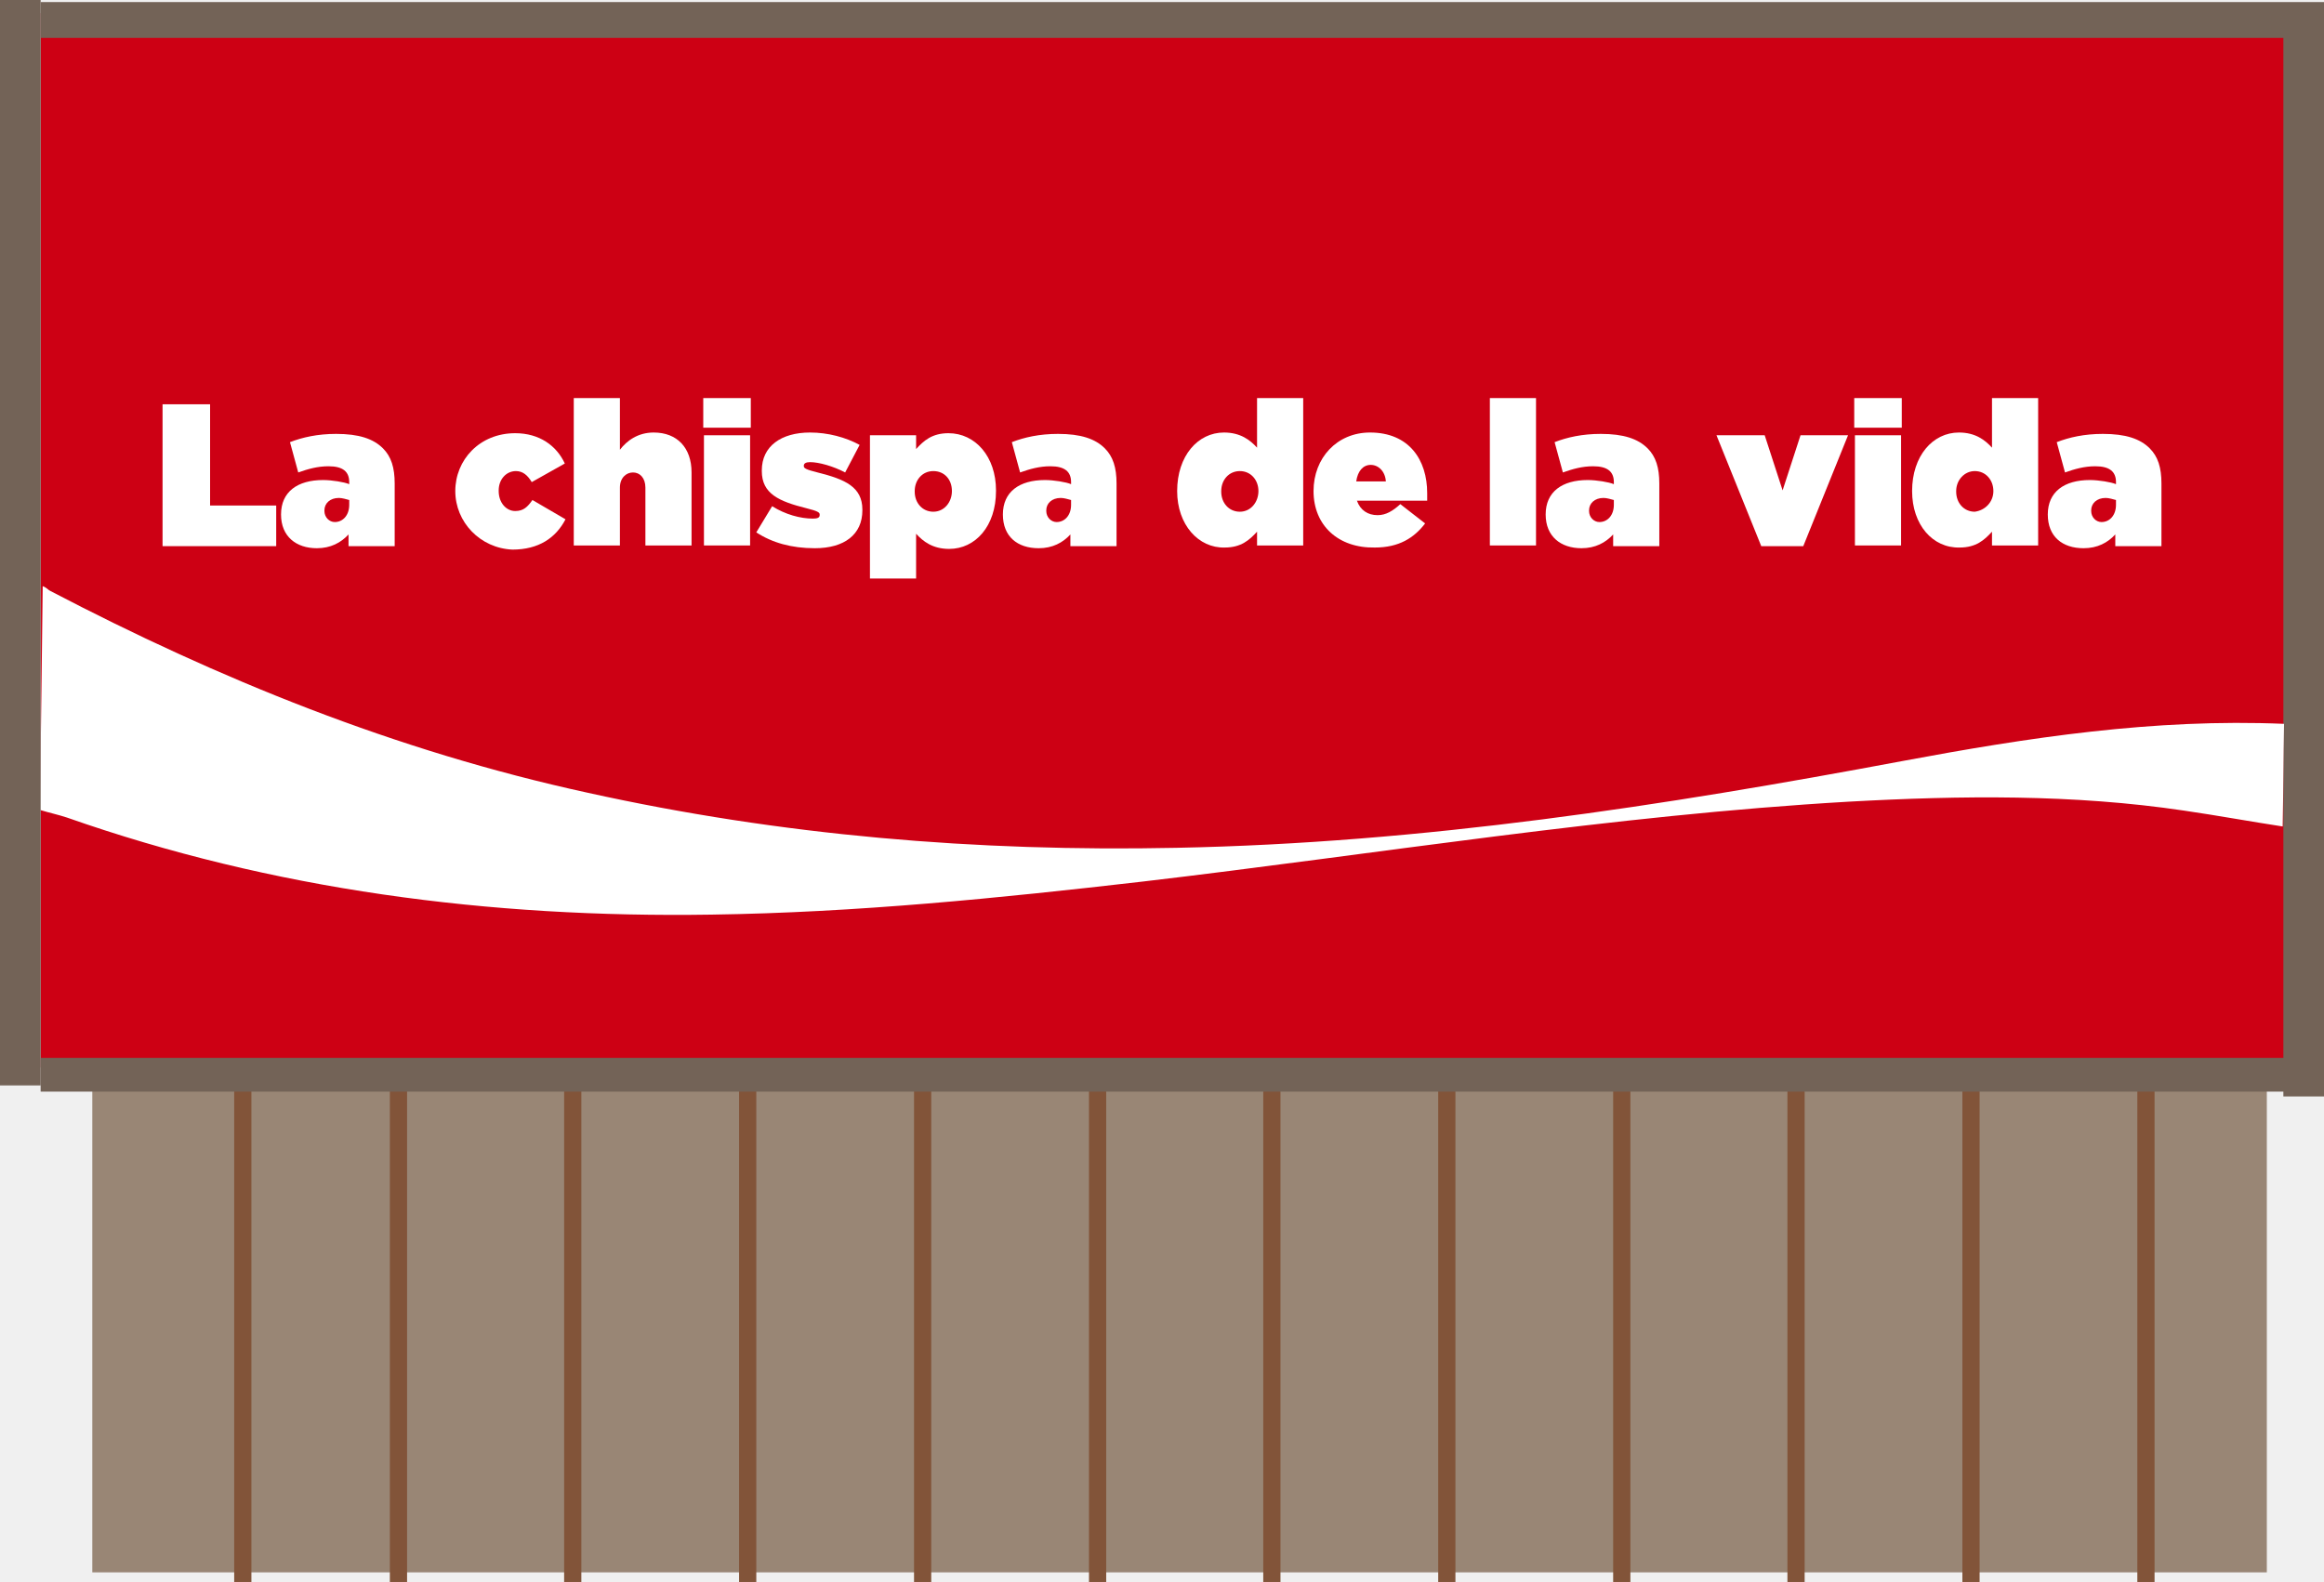
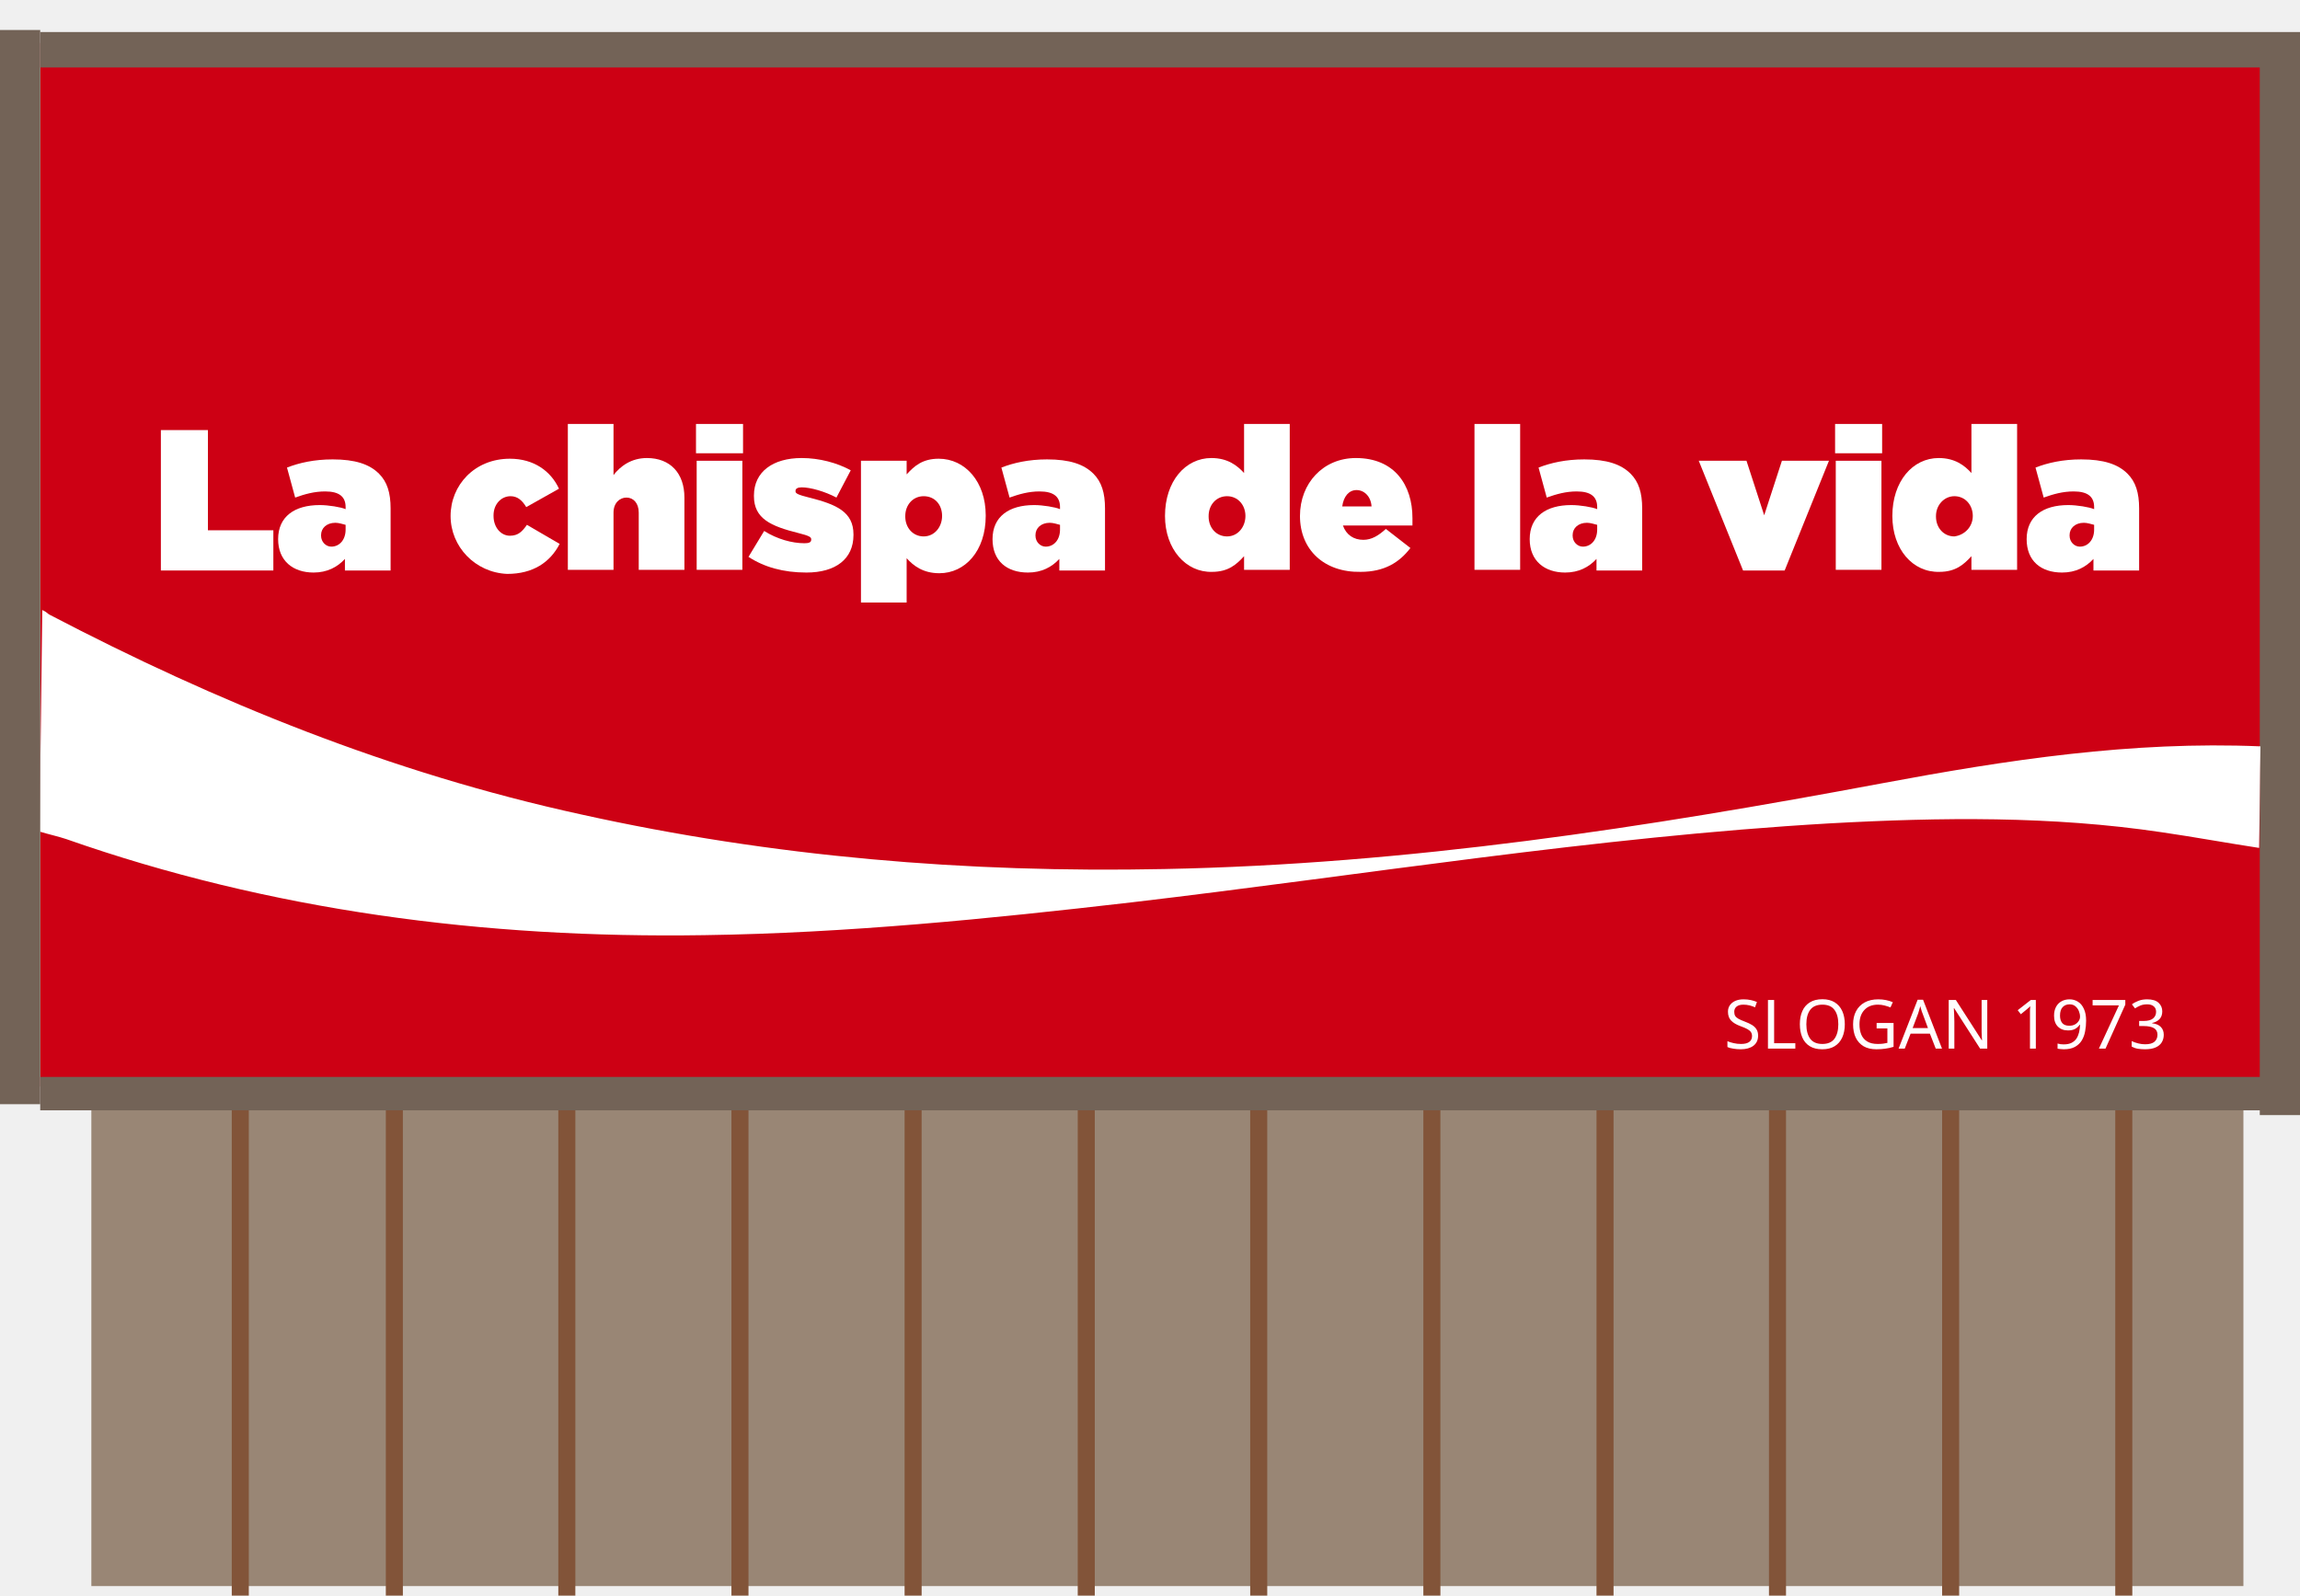
- <svg xmlns="http://www.w3.org/2000/svg" version="1.1" id="Layer_1" x="0px" y="0px" viewBox="-310 166.4 337.4 229.6" style="enable-background:new -310 166.4 337.4 229.6;" xml:space="preserve">
+ <svg xmlns="http://www.w3.org/2000/svg" version="1.1" id="Layer_1" x="0px" y="0px" viewBox="-640 498.4 337.4 234.1" style="enable-background:new -640 498.4 337.4 234.1;" xml:space="preserve">
  <style type="text/css">
	.st0{fill:#998675;}
	.st1{fill:#825439;}
	.st2{fill:#CD0014;}
	.st3{fill:#736357;}
	.st4{fill:#FFFFFF;}
+ 	.st5{fill:none;}
+ 	.st6{fill:#FFFDFD;}
+ 	.st7{font-family:'Gotham-Book';}
+ 	.st8{font-size:10px;}
</style>
-   <rect x="-296.6" y="239.6" class="st0" width="315.7" height="155.1" />
-   <rect x="-253.4" y="229" class="st1" width="2.5" height="167.1" />
-   <rect x="-276" y="229" class="st1" width="2.5" height="167.1" />
-   <rect x="-228.1" y="229" class="st1" width="2.5" height="167.1" />
-   <rect x="-202.7" y="229" class="st1" width="2.5" height="167.1" />
-   <rect x="-177.3" y="229" class="st1" width="2.5" height="167.1" />
-   <rect x="-151.9" y="229" class="st1" width="2.5" height="167.1" />
-   <rect x="-126.6" y="229" class="st1" width="2.5" height="167.1" />
-   <rect x="-101.2" y="229" class="st1" width="2.5" height="167.1" />
-   <rect x="-75.8" y="229" class="st1" width="2.5" height="167.1" />
-   <rect x="-50.5" y="229" class="st1" width="2.5" height="167.1" />
-   <rect x="-25.1" y="229" class="st1" width="2.5" height="167.1" />
-   <rect x="0.3" y="229" class="st1" width="2.5" height="167.1" />
-   <rect x="-304.1" y="168.3" class="st2" width="331.5" height="153.1" />
-   <rect x="-304.1" y="320" class="st3" width="331.5" height="4.9" />
-   <rect x="-304.1" y="166.7" class="st3" width="331.5" height="5.2" />
-   <rect x="21.5" y="168" class="st3" width="5.9" height="157.6" />
+   <rect x="-626.6" y="576" class="st0" width="315.7" height="155.1" />
+   <rect x="-583.4" y="565.4" class="st1" width="2.5" height="167.1" />
+   <rect x="-606" y="565.4" class="st1" width="2.5" height="167.1" />
+   <rect x="-558.1" y="565.4" class="st1" width="2.5" height="167.1" />
+   <rect x="-532.7" y="565.4" class="st1" width="2.5" height="167.1" />
+   <rect x="-507.3" y="565.4" class="st1" width="2.5" height="167.1" />
+   <rect x="-481.9" y="565.4" class="st1" width="2.5" height="167.1" />
+   <rect x="-456.6" y="565.4" class="st1" width="2.5" height="167.1" />
+   <rect x="-431.2" y="565.4" class="st1" width="2.5" height="167.1" />
+   <rect x="-405.8" y="565.4" class="st1" width="2.5" height="167.1" />
+   <rect x="-380.5" y="565.4" class="st1" width="2.5" height="167.1" />
+   <rect x="-355.1" y="565.4" class="st1" width="2.5" height="167.1" />
+   <rect x="-329.7" y="565.4" class="st1" width="2.5" height="167.1" />
+   <rect x="-634.1" y="504.7" class="st2" width="331.5" height="153.1" />
+   <rect x="-634.1" y="656.4" class="st3" width="331.5" height="4.9" />
+   <rect x="-634.1" y="503.1" class="st3" width="331.5" height="5.2" />
+   <rect x="-308.5" y="504.4" class="st3" width="5.9" height="157.6" />
  <g>
-     <path class="st4" d="M-33.8,276.9c-34.7,6.5-69.6,11.9-105.4,12.6c-29,0.6-57.5-1.8-85.5-8c-28-6.1-53.7-16.6-78-29.3   c-0.4-0.2-0.4-0.4-1.1-0.7l-0.4,32.5c1.3,0.4,2.7,0.7,3.9,1.1c29.9,10.5,61.3,14.6,93.6,14.1c21-0.3,41.8-2.4,62.6-4.8   c34.1-4,68-9.6,102.5-11.6c16.3-0.9,32.6-1.1,48.7,1.3c4.8,0.7,9.7,1.6,14.3,2.3c0.1-5,0.1-10,0.2-14.9   C2.7,270.7-15.6,273.5-33.8,276.9z" />
+     <path class="st4" d="M-363.8,613.3c-34.7,6.5-69.6,11.9-105.4,12.6c-29,0.6-57.5-1.8-85.5-8c-28-6.1-53.7-16.6-78-29.3   c-0.4-0.2-0.4-0.4-1.1-0.7l-0.4,32.5c1.3,0.4,2.7,0.7,3.9,1.1c29.9,10.5,61.3,14.6,93.6,14.1c21-0.3,41.8-2.4,62.6-4.8   c34.1-4,68-9.6,102.5-11.6c16.3-0.9,32.6-1.1,48.7,1.3c4.8,0.7,9.7,1.6,14.3,2.3c0.1-5,0.1-10,0.2-14.9   C-327.3,607.1-345.6,609.9-363.8,613.3z" />
  </g>
-   <rect x="-310" y="166.4" class="st3" width="5.9" height="157.6" />
+   <rect x="-640" y="502.8" class="st3" width="5.9" height="157.6" />
  <g>
-     <path class="st4" d="M-286.4,225.1h6.9v14.7h9.6v5.9h-16.5V225.1z" />
-     <path class="st4" d="M-269.2,241.1L-269.2,241.1c0-3.3,2.4-5,6.1-5c1.3,0,3.1,0.3,3.8,0.6v-0.3c0-1.5-0.9-2.3-3-2.3   c-1.6,0-3,0.4-4.4,0.9l-1.2-4.4c1.8-0.7,4-1.2,6.7-1.2c3.3,0,5.4,0.7,6.8,2.1c1.2,1.2,1.7,2.8,1.7,5.1v9.1h-6.7V244   c-1.1,1.2-2.6,2-4.6,2C-267,246-269.2,244.3-269.2,241.1z M-259.3,239.7V239c-0.4-0.1-1-0.3-1.5-0.3c-1.3,0-2.1,0.8-2.1,1.8v0.1   c0,0.9,0.7,1.6,1.5,1.6C-260.2,242.2-259.3,241.2-259.3,239.7z" />
-     <path class="st4" d="M-243.9,237.7L-243.9,237.7c0-4.5,3.5-8.4,8.7-8.4c3.5,0,6,1.8,7.2,4.4l-4.8,2.7c-0.6-1-1.3-1.6-2.3-1.6   c-1.4,0-2.5,1.2-2.5,2.8v0.1c0,1.7,1.1,2.9,2.4,2.9c1.2,0,1.8-0.6,2.5-1.6l4.8,2.8c-1.4,2.7-3.9,4.4-7.7,4.4   C-240.3,246-243.9,242.2-243.9,237.7z" />
-     <path class="st4" d="M-226.7,224.2h6.7v7.5c1-1.3,2.6-2.5,4.9-2.5c3.4,0,5.5,2.2,5.5,5.8v10.6h-6.7v-8.4c0-1.4-0.8-2.2-1.8-2.2   c-1,0-1.9,0.8-1.9,2.2v8.4h-6.7V224.2z" />
-     <path class="st4" d="M-207.9,224.2h6.9v4.3h-6.9V224.2z M-207.8,229.6h6.7v16h-6.7V229.6z" />
-     <path class="st4" d="M-200.2,243.7l2.3-3.8c1.9,1.2,4.1,1.8,5.9,1.8c0.6,0,1-0.1,1-0.5v-0.1c0-0.3-0.3-0.5-1.9-0.9   c-4-1-6.5-2.1-6.5-5.4v-0.1c0-3.5,2.8-5.5,7-5.5c2.6,0,5.2,0.7,7.2,1.8l-2.1,4c-1.7-0.9-3.8-1.5-5.1-1.5c-0.6,0-0.9,0.2-0.9,0.5   v0.1c0,0.3,0.4,0.5,2,0.9c4,1,6.5,2.1,6.5,5.4v0.1c0,3.5-2.6,5.5-6.9,5.5C-195.1,246-197.9,245.2-200.2,243.7z" />
-     <path class="st4" d="M-183.7,229.6h6.7v2c1.1-1.2,2.3-2.3,4.7-2.3c3.9,0,6.9,3.4,6.9,8.3v0.1c0,5.1-3,8.4-6.8,8.4   c-2.4,0-3.8-1.1-4.8-2.2v6.5h-6.7V229.6z M-171.8,237.7L-171.8,237.7c0-1.7-1.1-2.9-2.7-2.9s-2.7,1.3-2.7,2.9v0.1   c0,1.6,1.1,2.9,2.7,2.9S-171.8,239.3-171.8,237.7z" />
-     <path class="st4" d="M-164.4,241.1L-164.4,241.1c0-3.3,2.4-5,6.1-5c1.3,0,3.1,0.3,3.8,0.6v-0.3c0-1.5-0.9-2.3-3-2.3   c-1.6,0-3,0.4-4.4,0.9l-1.2-4.4c1.8-0.7,4-1.2,6.7-1.2c3.3,0,5.4,0.7,6.8,2.1c1.2,1.2,1.7,2.8,1.7,5.1v9.1h-6.7V244   c-1.1,1.2-2.6,2-4.6,2C-162.3,246-164.4,244.3-164.4,241.1z M-154.5,239.7V239c-0.4-0.1-1-0.3-1.5-0.3c-1.3,0-2.1,0.8-2.1,1.8v0.1   c0,0.9,0.7,1.6,1.5,1.6C-155.4,242.2-154.5,241.2-154.5,239.7z" />
-     <path class="st4" d="M-139.1,237.7L-139.1,237.7c0-5.1,3-8.5,6.8-8.5c2.4,0,3.8,1.1,4.8,2.2v-7.2h6.7v21.4h-6.7v-2   c-1.1,1.2-2.3,2.3-4.7,2.3C-136,246-139.1,242.6-139.1,237.7z M-127.3,237.7L-127.3,237.7c0-1.6-1.1-2.9-2.7-2.9s-2.7,1.3-2.7,2.9   v0.1c0,1.6,1.1,2.9,2.7,2.9S-127.3,239.3-127.3,237.7z" />
-     <path class="st4" d="M-119.3,237.7L-119.3,237.7c0-4.8,3.4-8.5,8.2-8.5c5.7,0,8.3,4,8.3,8.8c0,0.4,0,0.8,0,1.1H-113   c0.5,1.4,1.6,2.1,3,2.1c1.2,0,2.2-0.6,3.3-1.6l3.6,2.8c-1.6,2.1-3.8,3.5-7.3,3.5C-115.7,246-119.3,242.7-119.3,237.7z    M-108.8,236.3c-0.1-1.5-1.1-2.4-2.2-2.4c-1.1,0-1.9,0.9-2.1,2.4H-108.8z" />
-     <path class="st4" d="M-93.7,224.2h6.7v21.4h-6.7V224.2z" />
-     <path class="st4" d="M-85.6,241.1L-85.6,241.1c0-3.3,2.4-5,6.1-5c1.3,0,3.1,0.3,3.8,0.6v-0.3c0-1.5-0.9-2.3-3-2.3   c-1.6,0-3,0.4-4.4,0.9l-1.2-4.4c1.8-0.7,4-1.2,6.7-1.2c3.3,0,5.4,0.7,6.8,2.1c1.2,1.2,1.7,2.8,1.7,5.1v9.1h-6.7V244   c-1.1,1.2-2.6,2-4.6,2C-83.4,246-85.6,244.3-85.6,241.1z M-75.7,239.7V239c-0.4-0.1-1-0.3-1.5-0.3c-1.3,0-2.1,0.8-2.1,1.8v0.1   c0,0.9,0.7,1.6,1.5,1.6C-76.6,242.2-75.7,241.2-75.7,239.7z" />
-     <path class="st4" d="M-60.8,229.6h7l2.6,8l2.6-8h6.9l-6.5,16.1h-6.1L-60.8,229.6z" />
-     <path class="st4" d="M-40.8,224.2h6.9v4.3h-6.9V224.2z M-40.7,229.6h6.7v16h-6.7V229.6z" />
-     <path class="st4" d="M-32.4,237.7L-32.4,237.7c0-5.1,3-8.5,6.8-8.5c2.4,0,3.8,1.1,4.8,2.2v-7.2h6.7v21.4h-6.7v-2   c-1.1,1.2-2.3,2.3-4.7,2.3C-29.4,246-32.4,242.6-32.4,237.7z M-20.6,237.7L-20.6,237.7c0-1.6-1.1-2.9-2.7-2.9   c-1.5,0-2.7,1.3-2.7,2.9v0.1c0,1.6,1.1,2.9,2.7,2.9C-21.8,240.5-20.6,239.3-20.6,237.7z" />
-     <path class="st4" d="M-12.7,241.1L-12.7,241.1c0-3.3,2.4-5,6.1-5c1.3,0,3.1,0.3,3.8,0.6v-0.3c0-1.5-0.9-2.3-3-2.3   c-1.6,0-3,0.4-4.4,0.9l-1.2-4.4c1.8-0.7,4-1.2,6.7-1.2c3.3,0,5.4,0.7,6.8,2.1c1.2,1.2,1.7,2.8,1.7,5.1v9.1h-6.7V244   c-1.1,1.2-2.6,2-4.6,2C-10.6,246-12.7,244.3-12.7,241.1z M-2.8,239.7V239c-0.4-0.1-1-0.3-1.5-0.3c-1.3,0-2.1,0.8-2.1,1.8v0.1   c0,0.9,0.7,1.6,1.5,1.6C-3.7,242.2-2.8,241.2-2.8,239.7z" />
+     <path class="st4" d="M-616.4,561.5h6.9v14.7h9.6v5.9h-16.5V561.5z" />
+     <path class="st4" d="M-599.2,577.5L-599.2,577.5c0-3.3,2.4-5,6.1-5c1.3,0,3.1,0.3,3.8,0.6v-0.3c0-1.5-0.9-2.3-3-2.3   c-1.6,0-3,0.4-4.4,0.9l-1.2-4.4c1.8-0.7,4-1.2,6.7-1.2c3.3,0,5.4,0.7,6.8,2.1c1.2,1.2,1.7,2.8,1.7,5.1v9.1h-6.7v-1.7   c-1.1,1.2-2.6,2-4.6,2C-597,582.4-599.2,580.7-599.2,577.5z M-589.3,576.1v-0.7c-0.4-0.1-1-0.3-1.5-0.3c-1.3,0-2.1,0.8-2.1,1.8v0.1   c0,0.9,0.7,1.6,1.5,1.6C-590.2,578.6-589.3,577.6-589.3,576.1z" />
+     <path class="st4" d="M-573.9,574.1L-573.9,574.1c0-4.5,3.5-8.4,8.7-8.4c3.5,0,6,1.8,7.2,4.4l-4.8,2.7c-0.6-1-1.3-1.6-2.3-1.6   c-1.4,0-2.5,1.2-2.5,2.8v0.1c0,1.7,1.1,2.9,2.4,2.9c1.2,0,1.8-0.6,2.5-1.6l4.8,2.8c-1.4,2.7-3.9,4.4-7.7,4.4   C-570.3,582.4-573.9,578.6-573.9,574.1z" />
+     <path class="st4" d="M-556.7,560.6h6.7v7.5c1-1.3,2.6-2.5,4.9-2.5c3.4,0,5.5,2.2,5.5,5.8V582h-6.7v-8.4c0-1.4-0.8-2.2-1.8-2.2   s-1.9,0.8-1.9,2.2v8.4h-6.7V560.6z" />
+     <path class="st4" d="M-537.9,560.6h6.9v4.3h-6.9V560.6z M-537.8,566h6.7v16h-6.7V566z" />
+     <path class="st4" d="M-530.2,580.1l2.3-3.8c1.9,1.2,4.1,1.8,5.9,1.8c0.6,0,1-0.1,1-0.5v-0.1c0-0.3-0.3-0.5-1.9-0.9   c-4-1-6.5-2.1-6.5-5.4v-0.1c0-3.5,2.8-5.5,7-5.5c2.6,0,5.2,0.7,7.2,1.8l-2.1,4c-1.7-0.9-3.8-1.5-5.1-1.5c-0.6,0-0.9,0.2-0.9,0.5   v0.1c0,0.3,0.4,0.5,2,0.9c4,1,6.5,2.1,6.5,5.4v0.1c0,3.5-2.6,5.5-6.9,5.5C-525.1,582.4-527.9,581.6-530.2,580.1z" />
+     <path class="st4" d="M-513.7,566h6.7v2c1.1-1.2,2.3-2.3,4.7-2.3c3.9,0,6.9,3.4,6.9,8.3v0.1c0,5.1-3,8.4-6.8,8.4   c-2.4,0-3.8-1.1-4.8-2.2v6.5h-6.7V566L-513.7,566z M-501.8,574.1L-501.8,574.1c0-1.7-1.1-2.9-2.7-2.9s-2.7,1.3-2.7,2.9v0.1   c0,1.6,1.1,2.9,2.7,2.9S-501.8,575.7-501.8,574.1z" />
+     <path class="st4" d="M-494.4,577.5L-494.4,577.5c0-3.3,2.4-5,6.1-5c1.3,0,3.1,0.3,3.8,0.6v-0.3c0-1.5-0.9-2.3-3-2.3   c-1.6,0-3,0.4-4.4,0.9l-1.2-4.4c1.8-0.7,4-1.2,6.7-1.2c3.3,0,5.4,0.7,6.8,2.1c1.2,1.2,1.7,2.8,1.7,5.1v9.1h-6.7v-1.7   c-1.1,1.2-2.6,2-4.6,2C-492.3,582.4-494.4,580.7-494.4,577.5z M-484.5,576.1v-0.7c-0.4-0.1-1-0.3-1.5-0.3c-1.3,0-2.1,0.8-2.1,1.8   v0.1c0,0.9,0.7,1.6,1.5,1.6C-485.4,578.6-484.5,577.6-484.5,576.1z" />
+     <path class="st4" d="M-469.1,574.1L-469.1,574.1c0-5.1,3-8.5,6.8-8.5c2.4,0,3.8,1.1,4.8,2.2v-7.2h6.7V582h-6.7v-2   c-1.1,1.2-2.3,2.3-4.7,2.3C-466,582.4-469.1,579-469.1,574.1z M-457.3,574.1L-457.3,574.1c0-1.6-1.1-2.9-2.7-2.9s-2.7,1.3-2.7,2.9   v0.1c0,1.6,1.1,2.9,2.7,2.9S-457.3,575.7-457.3,574.1z" />
+     <path class="st4" d="M-449.3,574.1L-449.3,574.1c0-4.8,3.4-8.5,8.2-8.5c5.7,0,8.3,4,8.3,8.8c0,0.4,0,0.8,0,1.1H-443   c0.5,1.4,1.6,2.1,3,2.1c1.2,0,2.2-0.6,3.3-1.6l3.6,2.8c-1.6,2.1-3.8,3.5-7.3,3.5C-445.7,582.4-449.3,579.1-449.3,574.1z    M-438.8,572.7c-0.1-1.5-1.1-2.4-2.2-2.4s-1.9,0.9-2.1,2.4H-438.8z" />
+     <path class="st4" d="M-423.7,560.6h6.7V582h-6.7V560.6z" />
+     <path class="st4" d="M-415.6,577.5L-415.6,577.5c0-3.3,2.4-5,6.1-5c1.3,0,3.1,0.3,3.8,0.6v-0.3c0-1.5-0.9-2.3-3-2.3   c-1.6,0-3,0.4-4.4,0.9l-1.2-4.4c1.8-0.7,4-1.2,6.7-1.2c3.3,0,5.4,0.7,6.8,2.1c1.2,1.2,1.7,2.8,1.7,5.1v9.1h-6.7v-1.7   c-1.1,1.2-2.6,2-4.6,2C-413.4,582.4-415.6,580.7-415.6,577.5z M-405.7,576.1v-0.7c-0.4-0.1-1-0.3-1.5-0.3c-1.3,0-2.1,0.8-2.1,1.8   v0.1c0,0.9,0.7,1.6,1.5,1.6C-406.6,578.6-405.7,577.6-405.7,576.1z" />
+     <path class="st4" d="M-390.8,566h7l2.6,8l2.6-8h6.9l-6.5,16.1h-6.1L-390.8,566z" />
+     <path class="st4" d="M-370.8,560.6h6.9v4.3h-6.9V560.6z M-370.7,566h6.7v16h-6.7V566z" />
+     <path class="st4" d="M-362.4,574.1L-362.4,574.1c0-5.1,3-8.5,6.8-8.5c2.4,0,3.8,1.1,4.8,2.2v-7.2h6.7V582h-6.7v-2   c-1.1,1.2-2.3,2.3-4.7,2.3C-359.4,582.4-362.4,579-362.4,574.1z M-350.6,574.1L-350.6,574.1c0-1.6-1.1-2.9-2.7-2.9   c-1.5,0-2.7,1.3-2.7,2.9v0.1c0,1.6,1.1,2.9,2.7,2.9C-351.8,576.9-350.6,575.7-350.6,574.1z" />
+     <path class="st4" d="M-342.7,577.5L-342.7,577.5c0-3.3,2.4-5,6.1-5c1.3,0,3.1,0.3,3.8,0.6v-0.3c0-1.5-0.9-2.3-3-2.3   c-1.6,0-3,0.4-4.4,0.9l-1.2-4.4c1.8-0.7,4-1.2,6.7-1.2c3.3,0,5.4,0.7,6.8,2.1c1.2,1.2,1.7,2.8,1.7,5.1v9.1h-6.7v-1.7   c-1.1,1.2-2.6,2-4.6,2C-340.6,582.4-342.7,580.7-342.7,577.5z M-332.8,576.1v-0.7c-0.4-0.1-1-0.3-1.5-0.3c-1.3,0-2.1,0.8-2.1,1.8   v0.1c0,0.9,0.7,1.6,1.5,1.6C-333.7,578.6-332.8,577.6-332.8,576.1z" />
  </g>
+   <rect x="-400.8" y="645" class="st5" width="97.1" height="8" />
+   <text transform="matrix(1 0 0 1 -387.1093 652.2498)" class="st6 st7 st8">SLOGAN 1973</text>
</svg>
